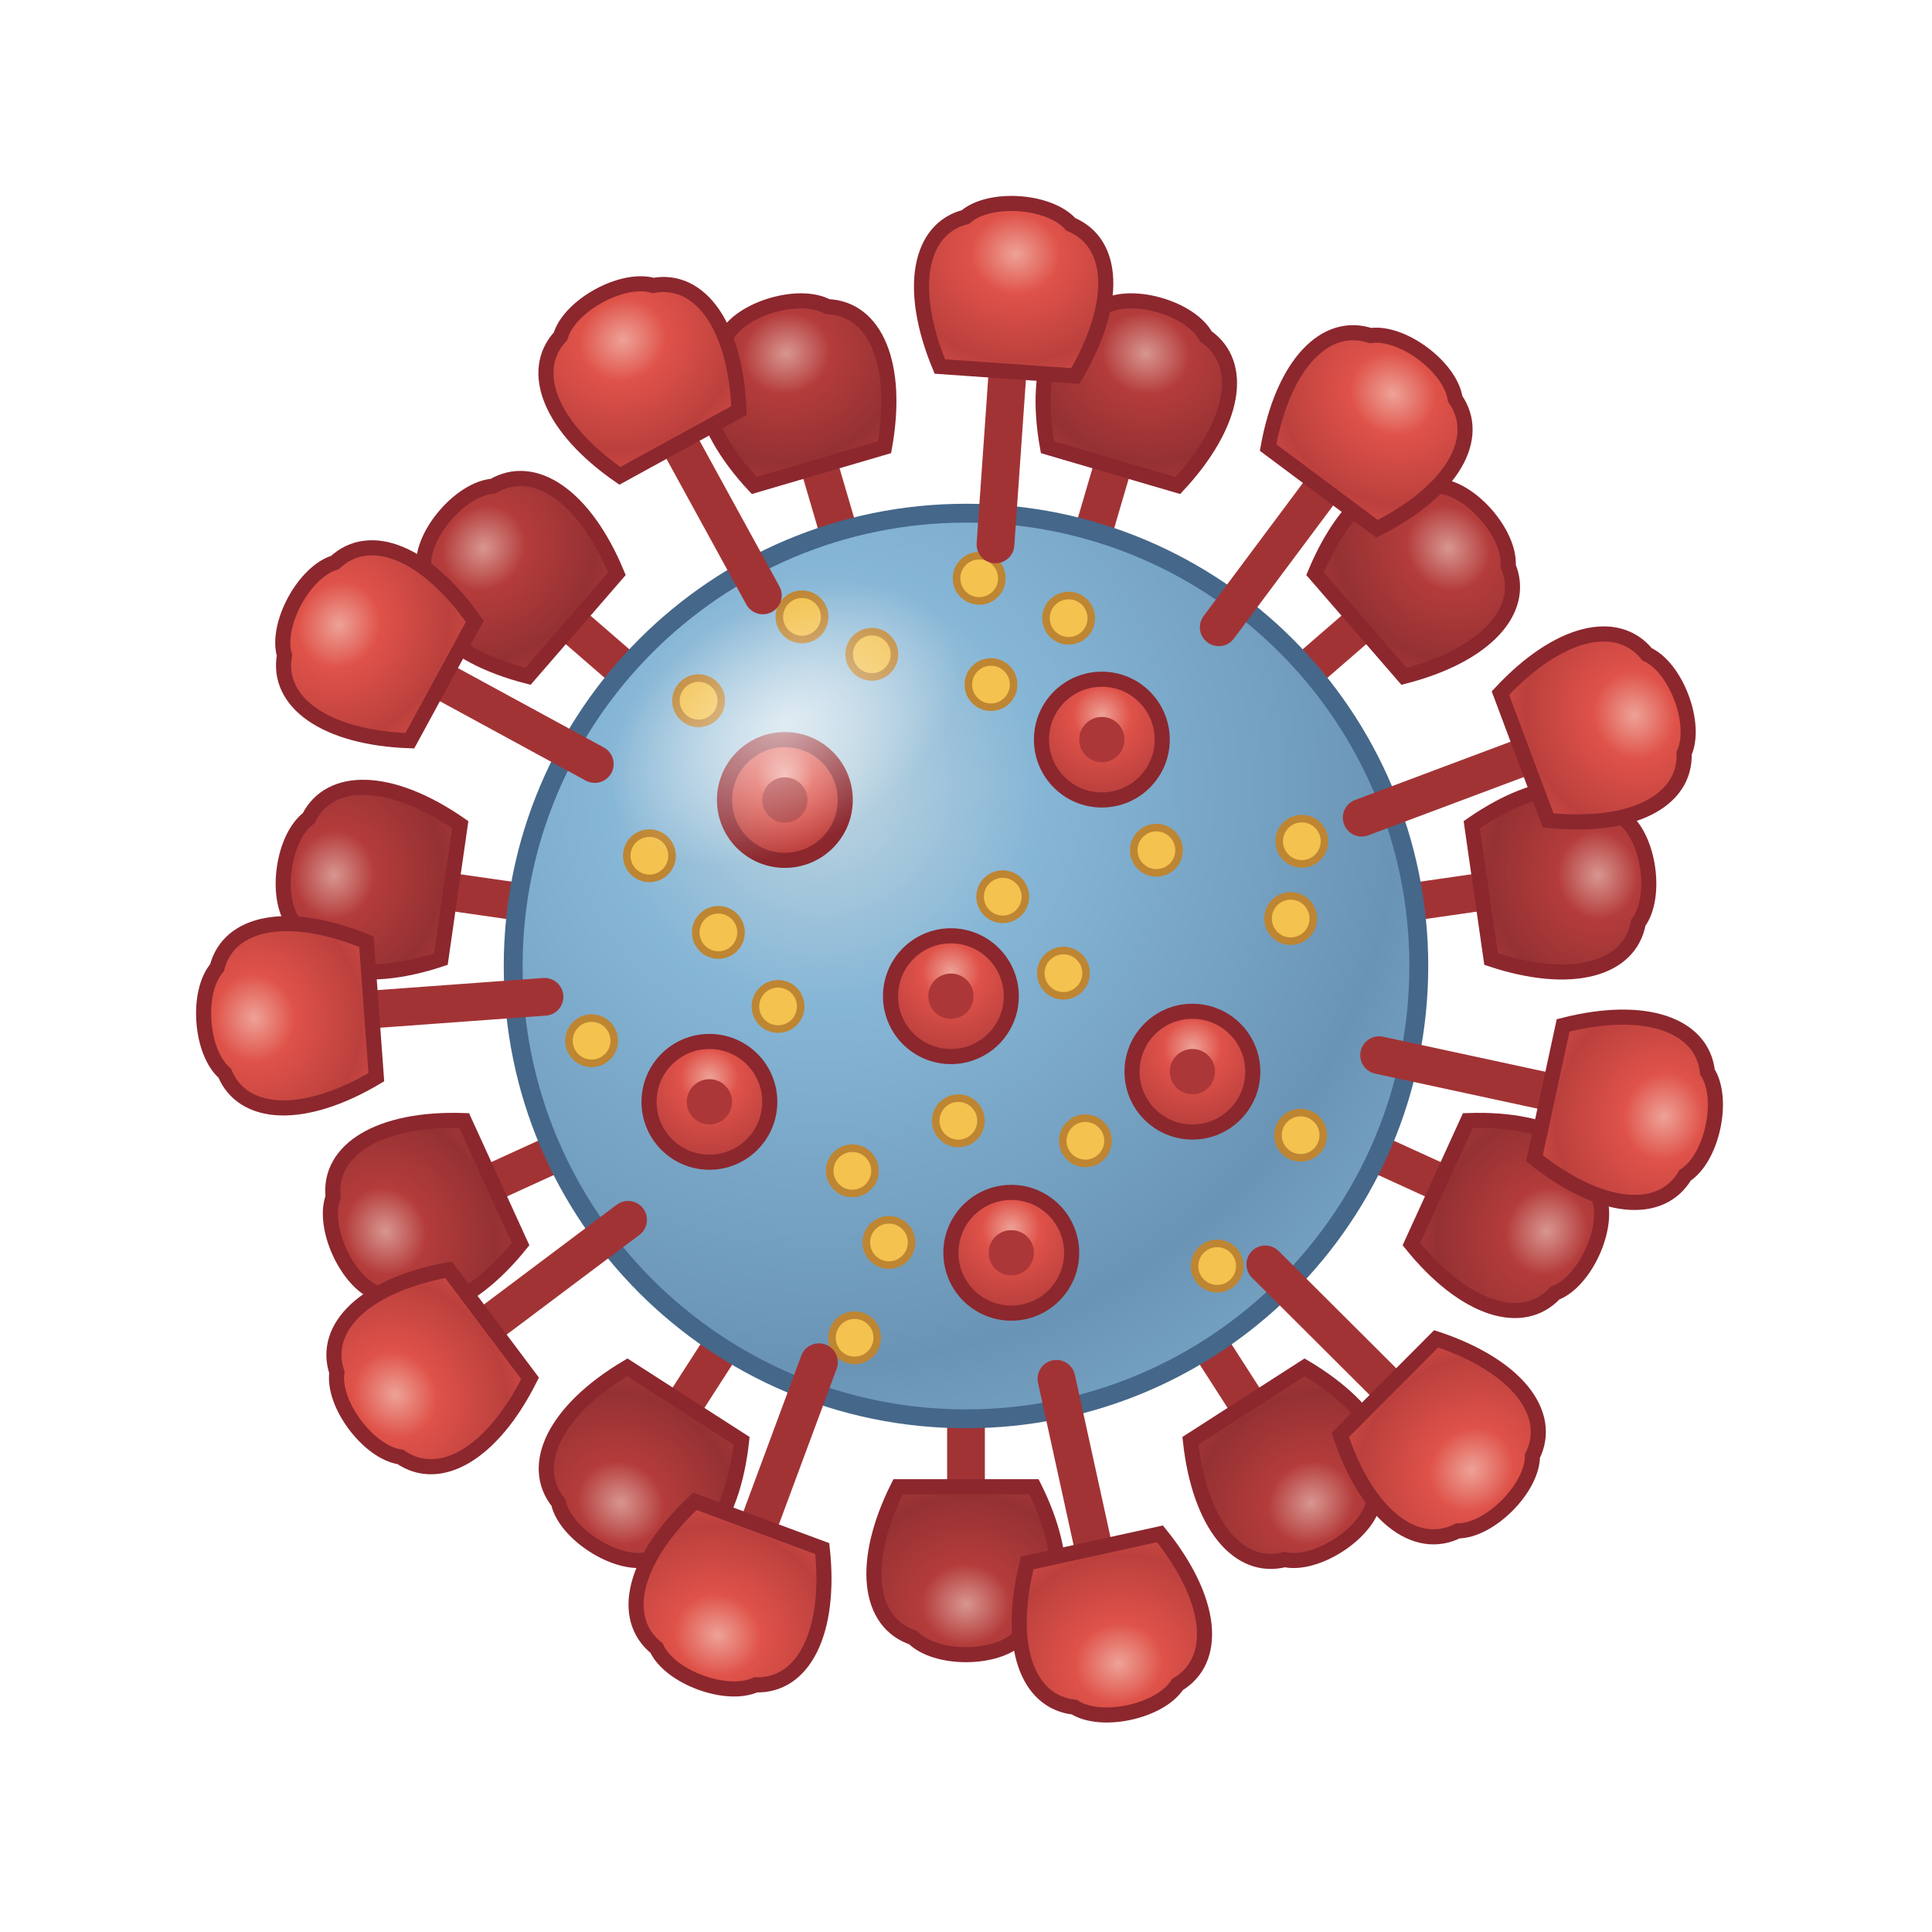
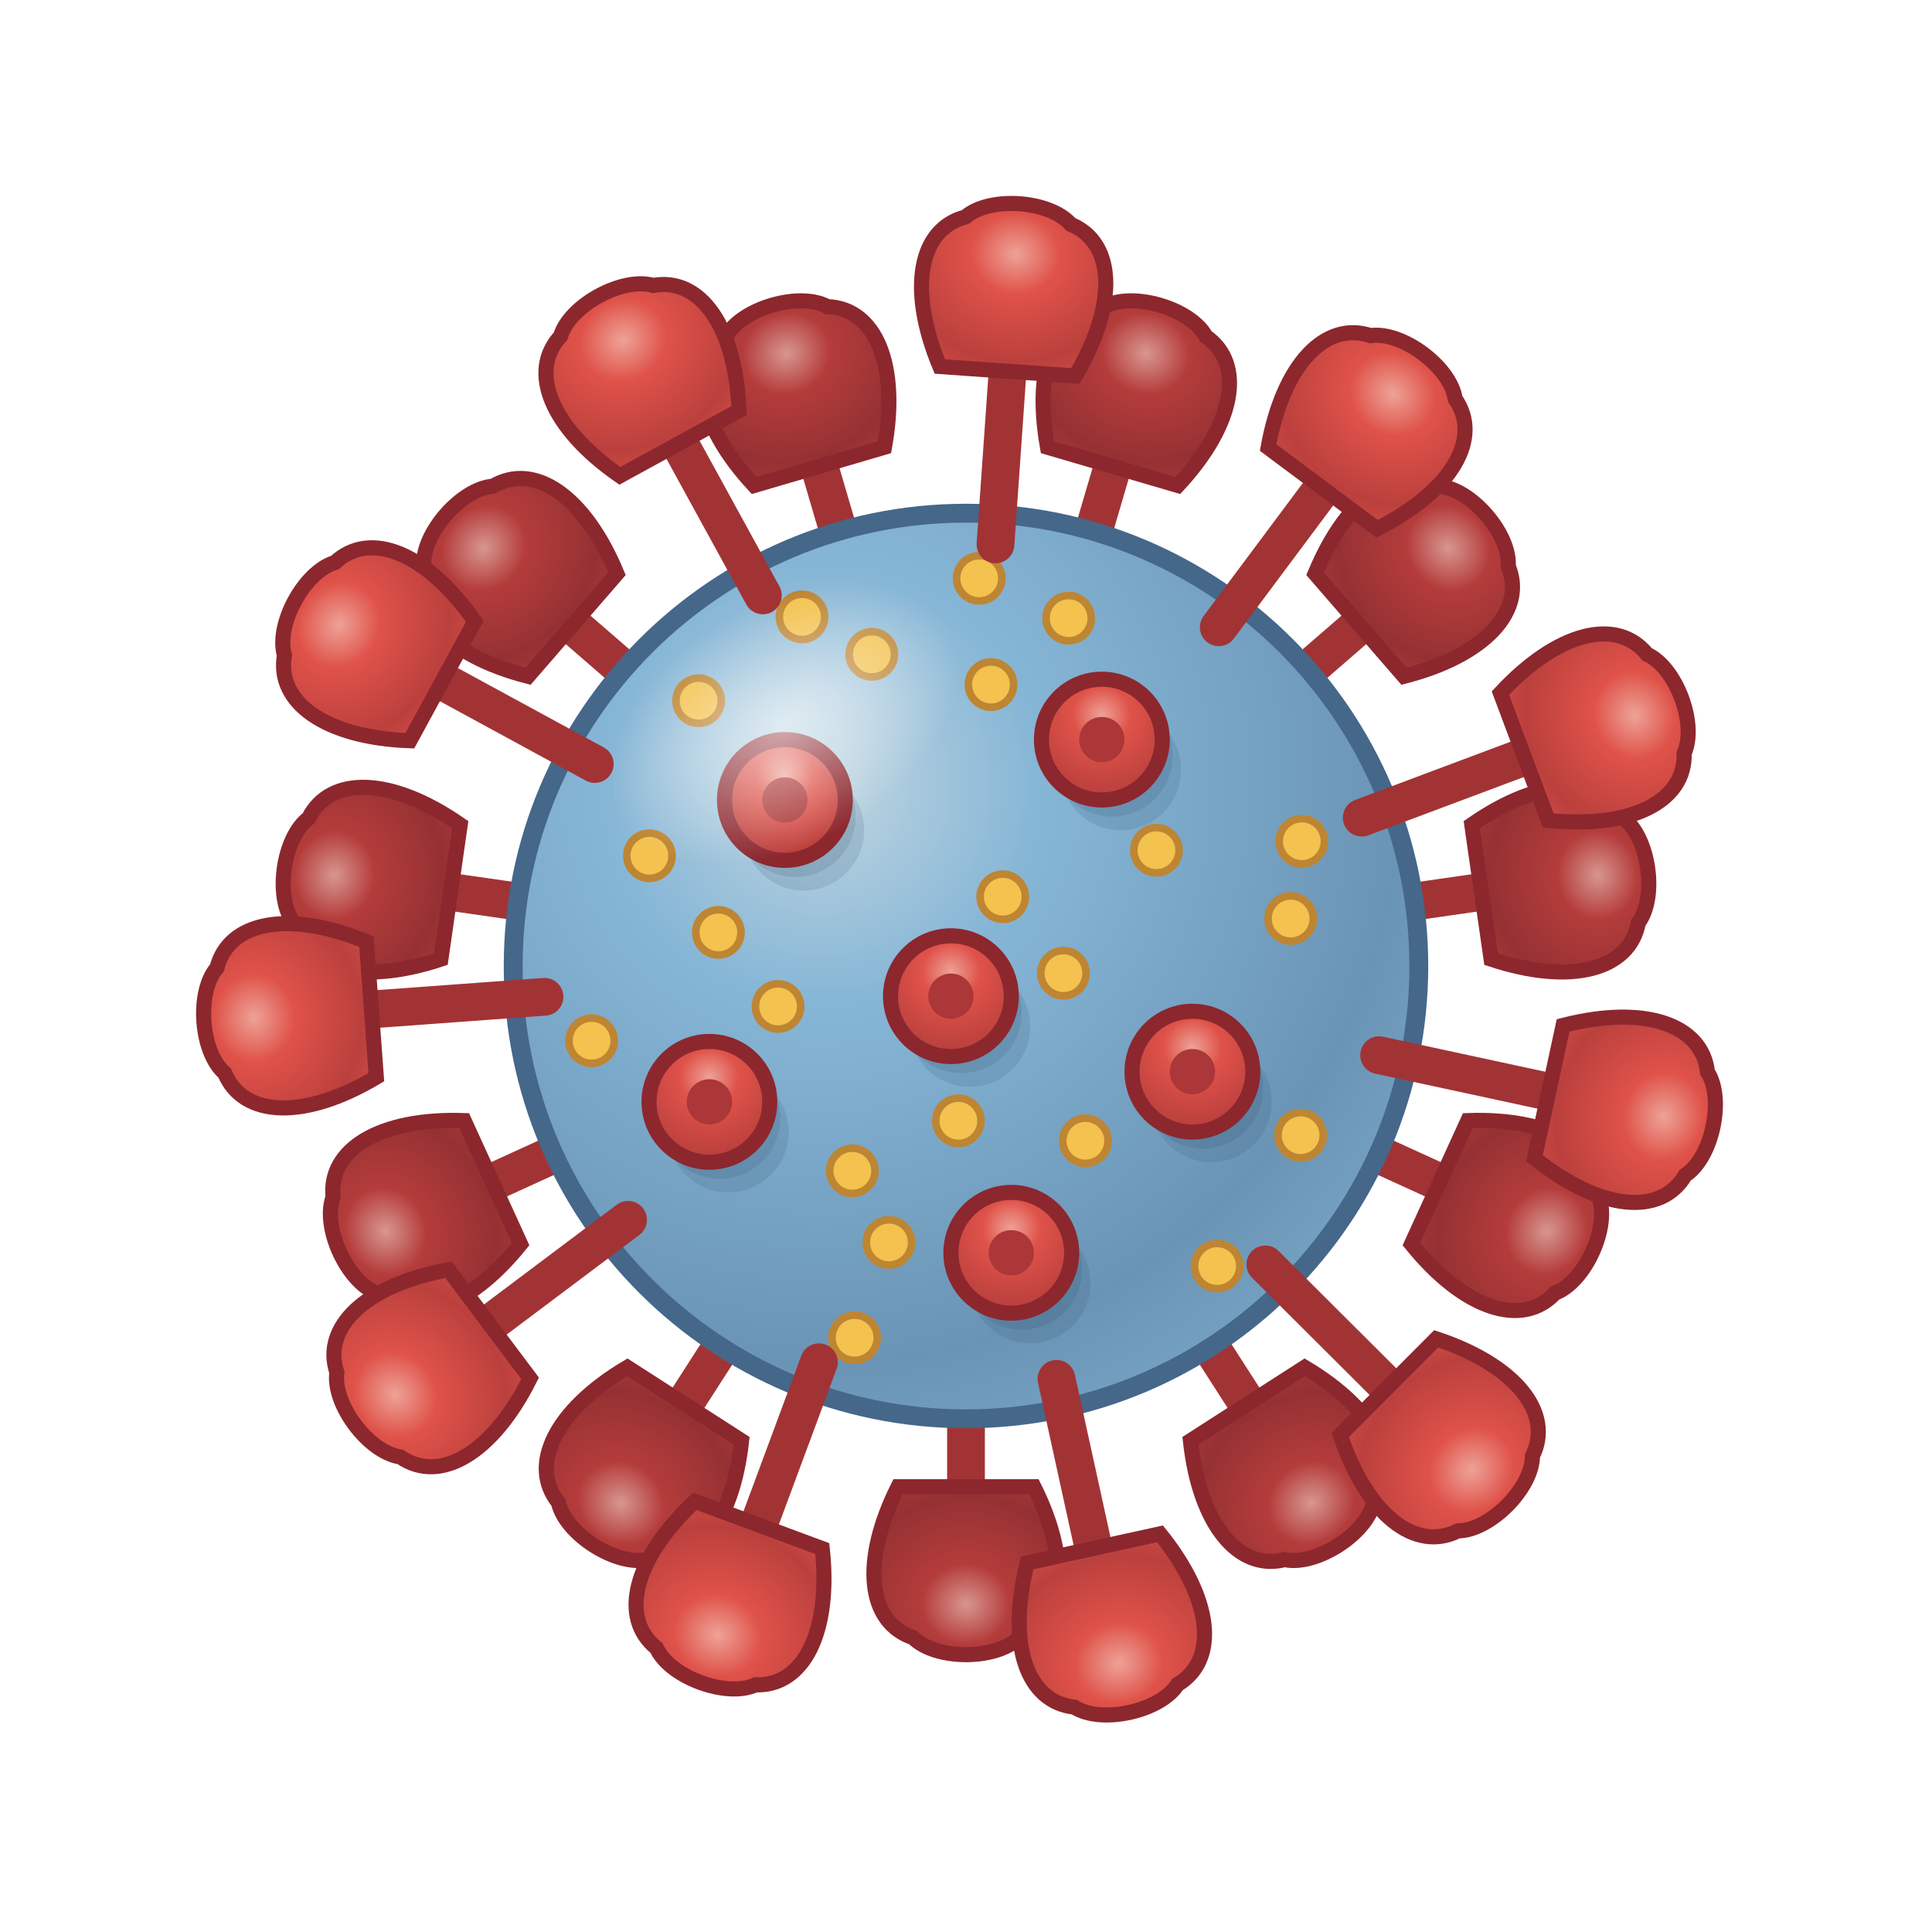
<svg xmlns="http://www.w3.org/2000/svg" viewBox="0 0 256 256" width="256" height="256" role="img" aria-labelledby="sars-cov-2-title">
  <defs>
    <radialGradient id="sars-cov-2-env" cx="0.34" cy="0.3" r="0.8">
      <stop offset="0" stop-color="#c0d6e1" />
      <stop offset="0.3" stop-color="#86B6D6" />
      <stop offset="0.8" stop-color="#6a94b5" />
      <stop offset="1" stop-color="#78a5c5" />
    </radialGradient>
    <radialGradient id="sars-cov-2-spike" cx="0.5" cy="0.3" r="0.8">
      <stop offset="0" stop-color="#eea297" />
      <stop offset="0.3" stop-color="#DF5249" />
      <stop offset="0.8" stop-color="#bb403d" />
      <stop offset="1" stop-color="#cd4943" />
    </radialGradient>
    <radialGradient id="sars-cov-2-spike-back" cx="0.5" cy="0.3" r="0.8">
      <stop offset="0" stop-color="#d89690" />
      <stop offset="0.3" stop-color="#b43c3b" />
      <stop offset="0.8" stop-color="#953133" />
      <stop offset="1" stop-color="#a43637" />
    </radialGradient>
    <radialGradient id="sars-cov-2-gloss">
      <stop offset="0" stop-color="#fff" stop-opacity="0.62" />
      <stop offset="1" stop-color="#fff" stop-opacity="0" />
    </radialGradient>
  </defs>
  <g transform="translate(128 128)">
    <g transform="rotate(16.36)">
      <line x1="0" y1="-56" x2="0" y2="-69" stroke="#a23335" stroke-width="5" stroke-linecap="round" />
      <path d="M-9 -69C-14 -79 -13 -87 -7 -89C-4 -92 4 -92 7 -89C13 -87 14 -79 9 -69Z" fill="url(#sars-cov-2-spike-back)" stroke="#8c272e" stroke-width="2" />
    </g>
    <g transform="rotate(49.09)">
      <line x1="0" y1="-56" x2="0" y2="-69" stroke="#a23335" stroke-width="5" stroke-linecap="round" />
      <path d="M-9 -69C-14 -79 -13 -87 -7 -89C-4 -92 4 -92 7 -89C13 -87 14 -79 9 -69Z" fill="url(#sars-cov-2-spike-back)" stroke="#8c272e" stroke-width="2" />
    </g>
    <g transform="rotate(81.82)">
      <line x1="0" y1="-56" x2="0" y2="-69" stroke="#a23335" stroke-width="5" stroke-linecap="round" />
      <path d="M-9 -69C-14 -79 -13 -87 -7 -89C-4 -92 4 -92 7 -89C13 -87 14 -79 9 -69Z" fill="url(#sars-cov-2-spike-back)" stroke="#8c272e" stroke-width="2" />
    </g>
    <g transform="rotate(114.55)">
      <line x1="0" y1="-56" x2="0" y2="-69" stroke="#a23335" stroke-width="5" stroke-linecap="round" />
      <path d="M-9 -69C-14 -79 -13 -87 -7 -89C-4 -92 4 -92 7 -89C13 -87 14 -79 9 -69Z" fill="url(#sars-cov-2-spike-back)" stroke="#8c272e" stroke-width="2" />
    </g>
    <g transform="rotate(147.27)">
      <line x1="0" y1="-56" x2="0" y2="-69" stroke="#a23335" stroke-width="5" stroke-linecap="round" />
      <path d="M-9 -69C-14 -79 -13 -87 -7 -89C-4 -92 4 -92 7 -89C13 -87 14 -79 9 -69Z" fill="url(#sars-cov-2-spike-back)" stroke="#8c272e" stroke-width="2" />
    </g>
    <g transform="rotate(180)">
      <line x1="0" y1="-56" x2="0" y2="-69" stroke="#a23335" stroke-width="5" stroke-linecap="round" />
      <path d="M-9 -69C-14 -79 -13 -87 -7 -89C-4 -92 4 -92 7 -89C13 -87 14 -79 9 -69Z" fill="url(#sars-cov-2-spike-back)" stroke="#8c272e" stroke-width="2" />
    </g>
    <g transform="rotate(212.73)">
      <line x1="0" y1="-56" x2="0" y2="-69" stroke="#a23335" stroke-width="5" stroke-linecap="round" />
      <path d="M-9 -69C-14 -79 -13 -87 -7 -89C-4 -92 4 -92 7 -89C13 -87 14 -79 9 -69Z" fill="url(#sars-cov-2-spike-back)" stroke="#8c272e" stroke-width="2" />
    </g>
    <g transform="rotate(245.45)">
      <line x1="0" y1="-56" x2="0" y2="-69" stroke="#a23335" stroke-width="5" stroke-linecap="round" />
      <path d="M-9 -69C-14 -79 -13 -87 -7 -89C-4 -92 4 -92 7 -89C13 -87 14 -79 9 -69Z" fill="url(#sars-cov-2-spike-back)" stroke="#8c272e" stroke-width="2" />
    </g>
    <g transform="rotate(278.18)">
      <line x1="0" y1="-56" x2="0" y2="-69" stroke="#a23335" stroke-width="5" stroke-linecap="round" />
      <path d="M-9 -69C-14 -79 -13 -87 -7 -89C-4 -92 4 -92 7 -89C13 -87 14 -79 9 -69Z" fill="url(#sars-cov-2-spike-back)" stroke="#8c272e" stroke-width="2" />
    </g>
    <g transform="rotate(310.91)">
      <line x1="0" y1="-56" x2="0" y2="-69" stroke="#a23335" stroke-width="5" stroke-linecap="round" />
      <path d="M-9 -69C-14 -79 -13 -87 -7 -89C-4 -92 4 -92 7 -89C13 -87 14 -79 9 -69Z" fill="url(#sars-cov-2-spike-back)" stroke="#8c272e" stroke-width="2" />
    </g>
    <g transform="rotate(343.64)">
      <line x1="0" y1="-56" x2="0" y2="-69" stroke="#a23335" stroke-width="5" stroke-linecap="round" />
      <path d="M-9 -69C-14 -79 -13 -87 -7 -89C-4 -92 4 -92 7 -89C13 -87 14 -79 9 -69Z" fill="url(#sars-cov-2-spike-back)" stroke="#8c272e" stroke-width="2" />
    </g>
    <circle r="60" fill="url(#sars-cov-2-env)" stroke="#456789" stroke-width="2.5" />
    <circle cx="12.91" cy="0.95" r="3" fill="#F3C24F" stroke="#be8532" stroke-width="1" />
    <circle cx="43.02" cy="-6.29" r="3" fill="#F3C24F" stroke="#be8532" stroke-width="1" />
    <circle cx="-32.81" cy="-4.45" r="3" fill="#F3C24F" stroke="#be8532" stroke-width="1" />
    <circle cx="-24.9" cy="5.36" r="3" fill="#F3C24F" stroke="#be8532" stroke-width="1" />
    <circle cx="-41.95" cy="-14.61" r="3" fill="#F3C24F" stroke="#be8532" stroke-width="1" />
    <circle cx="-1.01" cy="20.51" r="3" fill="#F3C24F" stroke="#be8532" stroke-width="1" />
    <circle cx="3.31" cy="-37.29" r="3" fill="#F3C24F" stroke="#be8532" stroke-width="1" />
    <circle cx="-10.21" cy="36.63" r="3" fill="#F3C24F" stroke="#be8532" stroke-width="1" />
    <circle cx="-14.76" cy="49.26" r="3" fill="#F3C24F" stroke="#be8532" stroke-width="1" />
    <circle cx="15.82" cy="23.16" r="3" fill="#F3C24F" stroke="#be8532" stroke-width="1" />
    <circle cx="44.34" cy="22.42" r="3" fill="#F3C24F" stroke="#be8532" stroke-width="1" />
    <circle cx="-21.73" cy="-46.26" r="3" fill="#F3C24F" stroke="#be8532" stroke-width="1" />
    <circle cx="-35.43" cy="-35.15" r="3" fill="#F3C24F" stroke="#be8532" stroke-width="1" />
    <circle cx="4.87" cy="-9.18" r="3" fill="#F3C24F" stroke="#be8532" stroke-width="1" />
    <circle cx="-49.61" cy="9.9" r="3" fill="#F3C24F" stroke="#be8532" stroke-width="1" />
    <circle cx="-12.48" cy="-41.3" r="3" fill="#F3C24F" stroke="#be8532" stroke-width="1" />
    <circle cx="-15.06" cy="27.14" r="3" fill="#F3C24F" stroke="#be8532" stroke-width="1" />
    <circle cx="25.23" cy="-15.34" r="3" fill="#F3C24F" stroke="#be8532" stroke-width="1" />
    <circle cx="1.75" cy="-51.37" r="3" fill="#F3C24F" stroke="#be8532" stroke-width="1" />
    <circle cx="44.5" cy="-16.53" r="3" fill="#F3C24F" stroke="#be8532" stroke-width="1" />
    <circle cx="33.28" cy="39.76" r="3" fill="#F3C24F" stroke="#be8532" stroke-width="1" />
    <circle cx="13.6" cy="-46.09" r="3" fill="#F3C24F" stroke="#be8532" stroke-width="1" />
+     <g transform="translate(1.38 2.2)">
+       <circle cx="-24" cy="-22" r="8" fill="#203b5e" opacity="0.13" />
+       <circle cx="18" cy="-30" r="8" fill="#203b5e" opacity="0.13" />
+       <circle cx="-2" cy="4" r="8" fill="#203b5e" opacity="0.13" />
+       <circle cx="-34" cy="18" r="8" fill="#203b5e" opacity="0.13" />
+       <circle cx="30" cy="14" r="8" fill="#203b5e" opacity="0.13" />
+       <circle cx="6" cy="38" r="8" fill="#203b5e" opacity="0.13" />
+     </g>
+     <g transform="translate(2.5 4)">
+       <circle cx="-24" cy="-22" r="8" fill="#203b5e" opacity="0.13" />
+       <circle cx="18" cy="-30" r="8" fill="#203b5e" opacity="0.13" />
+       <circle cx="-2" cy="4" r="8" fill="#203b5e" opacity="0.13" />
+       <circle cx="-34" cy="18" r="8" fill="#203b5e" opacity="0.13" />
+       <circle cx="30" cy="14" r="8" fill="#203b5e" opacity="0.13" />
+       <circle cx="6" cy="38" r="8" fill="#203b5e" opacity="0.13" />
+     </g>
    <circle cx="-24" cy="-22" r="8" fill="url(#sars-cov-2-spike)" stroke="#8c272e" stroke-width="2" />
    <circle cx="-24" cy="-22" r="3" fill="#ab3738" />
    <circle cx="18" cy="-30" r="8" fill="url(#sars-cov-2-spike)" stroke="#8c272e" stroke-width="2" />
    <circle cx="18" cy="-30" r="3" fill="#ab3738" />
    <circle cx="-2" cy="4" r="8" fill="url(#sars-cov-2-spike)" stroke="#8c272e" stroke-width="2" />
    <circle cx="-2" cy="4" r="3" fill="#ab3738" />
    <circle cx="-34" cy="18" r="8" fill="url(#sars-cov-2-spike)" stroke="#8c272e" stroke-width="2" />
    <circle cx="-34" cy="18" r="3" fill="#ab3738" />
    <circle cx="30" cy="14" r="8" fill="url(#sars-cov-2-spike)" stroke="#8c272e" stroke-width="2" />
    <circle cx="30" cy="14" r="3" fill="#ab3738" />
    <circle cx="6" cy="38" r="8" fill="url(#sars-cov-2-spike)" stroke="#8c272e" stroke-width="2" />
    <circle cx="6" cy="38" r="3" fill="#ab3738" />
    <ellipse cx="-24" cy="-32" rx="25" ry="15.95" transform="rotate(-30 -24 -32)" fill="url(#sars-cov-2-gloss)" />
    <g transform="rotate(4)">
      <line x1="0" y1="-56" x2="0" y2="-79" stroke="#a23335" stroke-width="5" stroke-linecap="round" />
      <path d="M-9 -79C-14 -89 -13 -97 -7 -99C-4 -102 4 -102 7 -99C13 -97 14 -89 9 -79Z" fill="url(#sars-cov-2-spike)" stroke="#8c272e" stroke-width="2" />
    </g>
    <g transform="rotate(36.73)">
      <line x1="0" y1="-56" x2="0" y2="-79" stroke="#a23335" stroke-width="5" stroke-linecap="round" />
      <path d="M-9 -79C-14 -89 -13 -97 -7 -99C-4 -102 4 -102 7 -99C13 -97 14 -89 9 -79Z" fill="url(#sars-cov-2-spike)" stroke="#8c272e" stroke-width="2" />
    </g>
    <g transform="rotate(69.45)">
      <line x1="0" y1="-56" x2="0" y2="-79" stroke="#a23335" stroke-width="5" stroke-linecap="round" />
      <path d="M-9 -79C-14 -89 -13 -97 -7 -99C-4 -102 4 -102 7 -99C13 -97 14 -89 9 -79Z" fill="url(#sars-cov-2-spike)" stroke="#8c272e" stroke-width="2" />
    </g>
    <g transform="rotate(102.18)">
      <line x1="0" y1="-56" x2="0" y2="-79" stroke="#a23335" stroke-width="5" stroke-linecap="round" />
      <path d="M-9 -79C-14 -89 -13 -97 -7 -99C-4 -102 4 -102 7 -99C13 -97 14 -89 9 -79Z" fill="url(#sars-cov-2-spike)" stroke="#8c272e" stroke-width="2" />
    </g>
    <g transform="rotate(134.91)">
      <line x1="0" y1="-56" x2="0" y2="-79" stroke="#a23335" stroke-width="5" stroke-linecap="round" />
      <path d="M-9 -79C-14 -89 -13 -97 -7 -99C-4 -102 4 -102 7 -99C13 -97 14 -89 9 -79Z" fill="url(#sars-cov-2-spike)" stroke="#8c272e" stroke-width="2" />
    </g>
    <g transform="rotate(167.64)">
      <line x1="0" y1="-56" x2="0" y2="-79" stroke="#a23335" stroke-width="5" stroke-linecap="round" />
      <path d="M-9 -79C-14 -89 -13 -97 -7 -99C-4 -102 4 -102 7 -99C13 -97 14 -89 9 -79Z" fill="url(#sars-cov-2-spike)" stroke="#8c272e" stroke-width="2" />
    </g>
    <g transform="rotate(200.36)">
      <line x1="0" y1="-56" x2="0" y2="-79" stroke="#a23335" stroke-width="5" stroke-linecap="round" />
      <path d="M-9 -79C-14 -89 -13 -97 -7 -99C-4 -102 4 -102 7 -99C13 -97 14 -89 9 -79Z" fill="url(#sars-cov-2-spike)" stroke="#8c272e" stroke-width="2" />
    </g>
    <g transform="rotate(233.09)">
      <line x1="0" y1="-56" x2="0" y2="-79" stroke="#a23335" stroke-width="5" stroke-linecap="round" />
      <path d="M-9 -79C-14 -89 -13 -97 -7 -99C-4 -102 4 -102 7 -99C13 -97 14 -89 9 -79Z" fill="url(#sars-cov-2-spike)" stroke="#8c272e" stroke-width="2" />
    </g>
    <g transform="rotate(265.82)">
      <line x1="0" y1="-56" x2="0" y2="-79" stroke="#a23335" stroke-width="5" stroke-linecap="round" />
      <path d="M-9 -79C-14 -89 -13 -97 -7 -99C-4 -102 4 -102 7 -99C13 -97 14 -89 9 -79Z" fill="url(#sars-cov-2-spike)" stroke="#8c272e" stroke-width="2" />
    </g>
    <g transform="rotate(298.55)">
      <line x1="0" y1="-56" x2="0" y2="-79" stroke="#a23335" stroke-width="5" stroke-linecap="round" />
      <path d="M-9 -79C-14 -89 -13 -97 -7 -99C-4 -102 4 -102 7 -99C13 -97 14 -89 9 -79Z" fill="url(#sars-cov-2-spike)" stroke="#8c272e" stroke-width="2" />
    </g>
    <g transform="rotate(331.27)">
      <line x1="0" y1="-56" x2="0" y2="-79" stroke="#a23335" stroke-width="5" stroke-linecap="round" />
      <path d="M-9 -79C-14 -89 -13 -97 -7 -99C-4 -102 4 -102 7 -99C13 -97 14 -89 9 -79Z" fill="url(#sars-cov-2-spike)" stroke="#8c272e" stroke-width="2" />
    </g>
  </g>
</svg>
